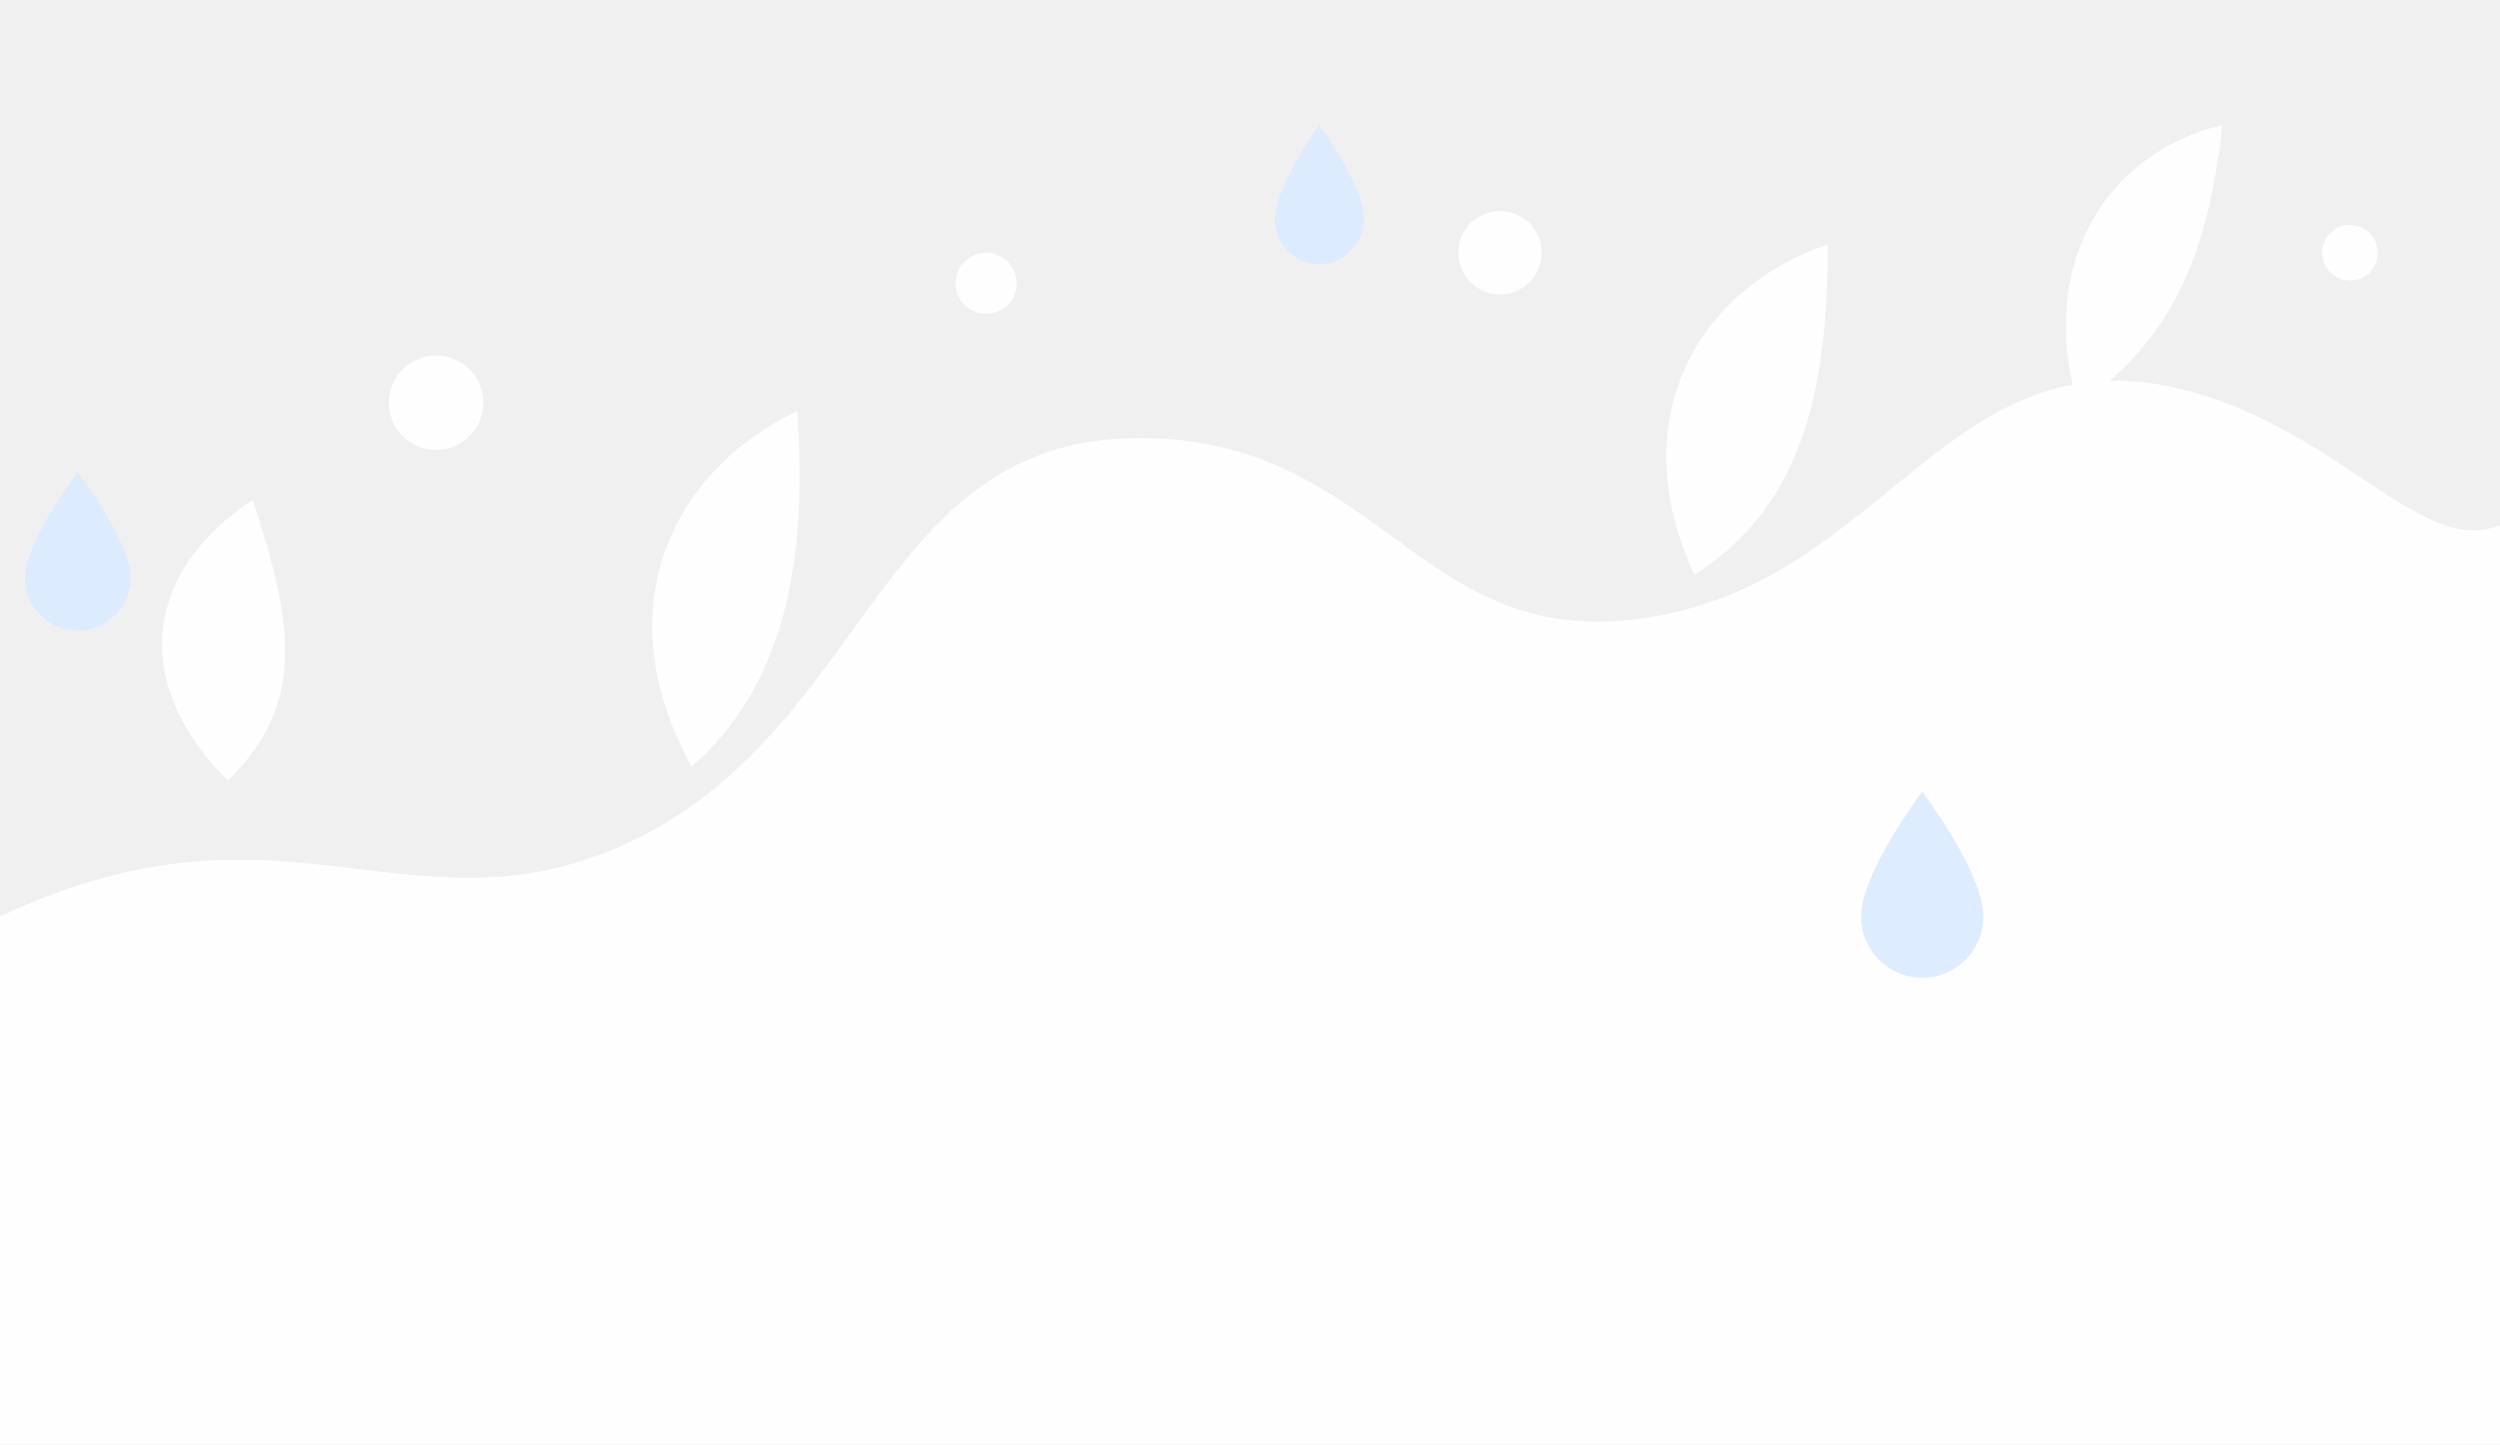
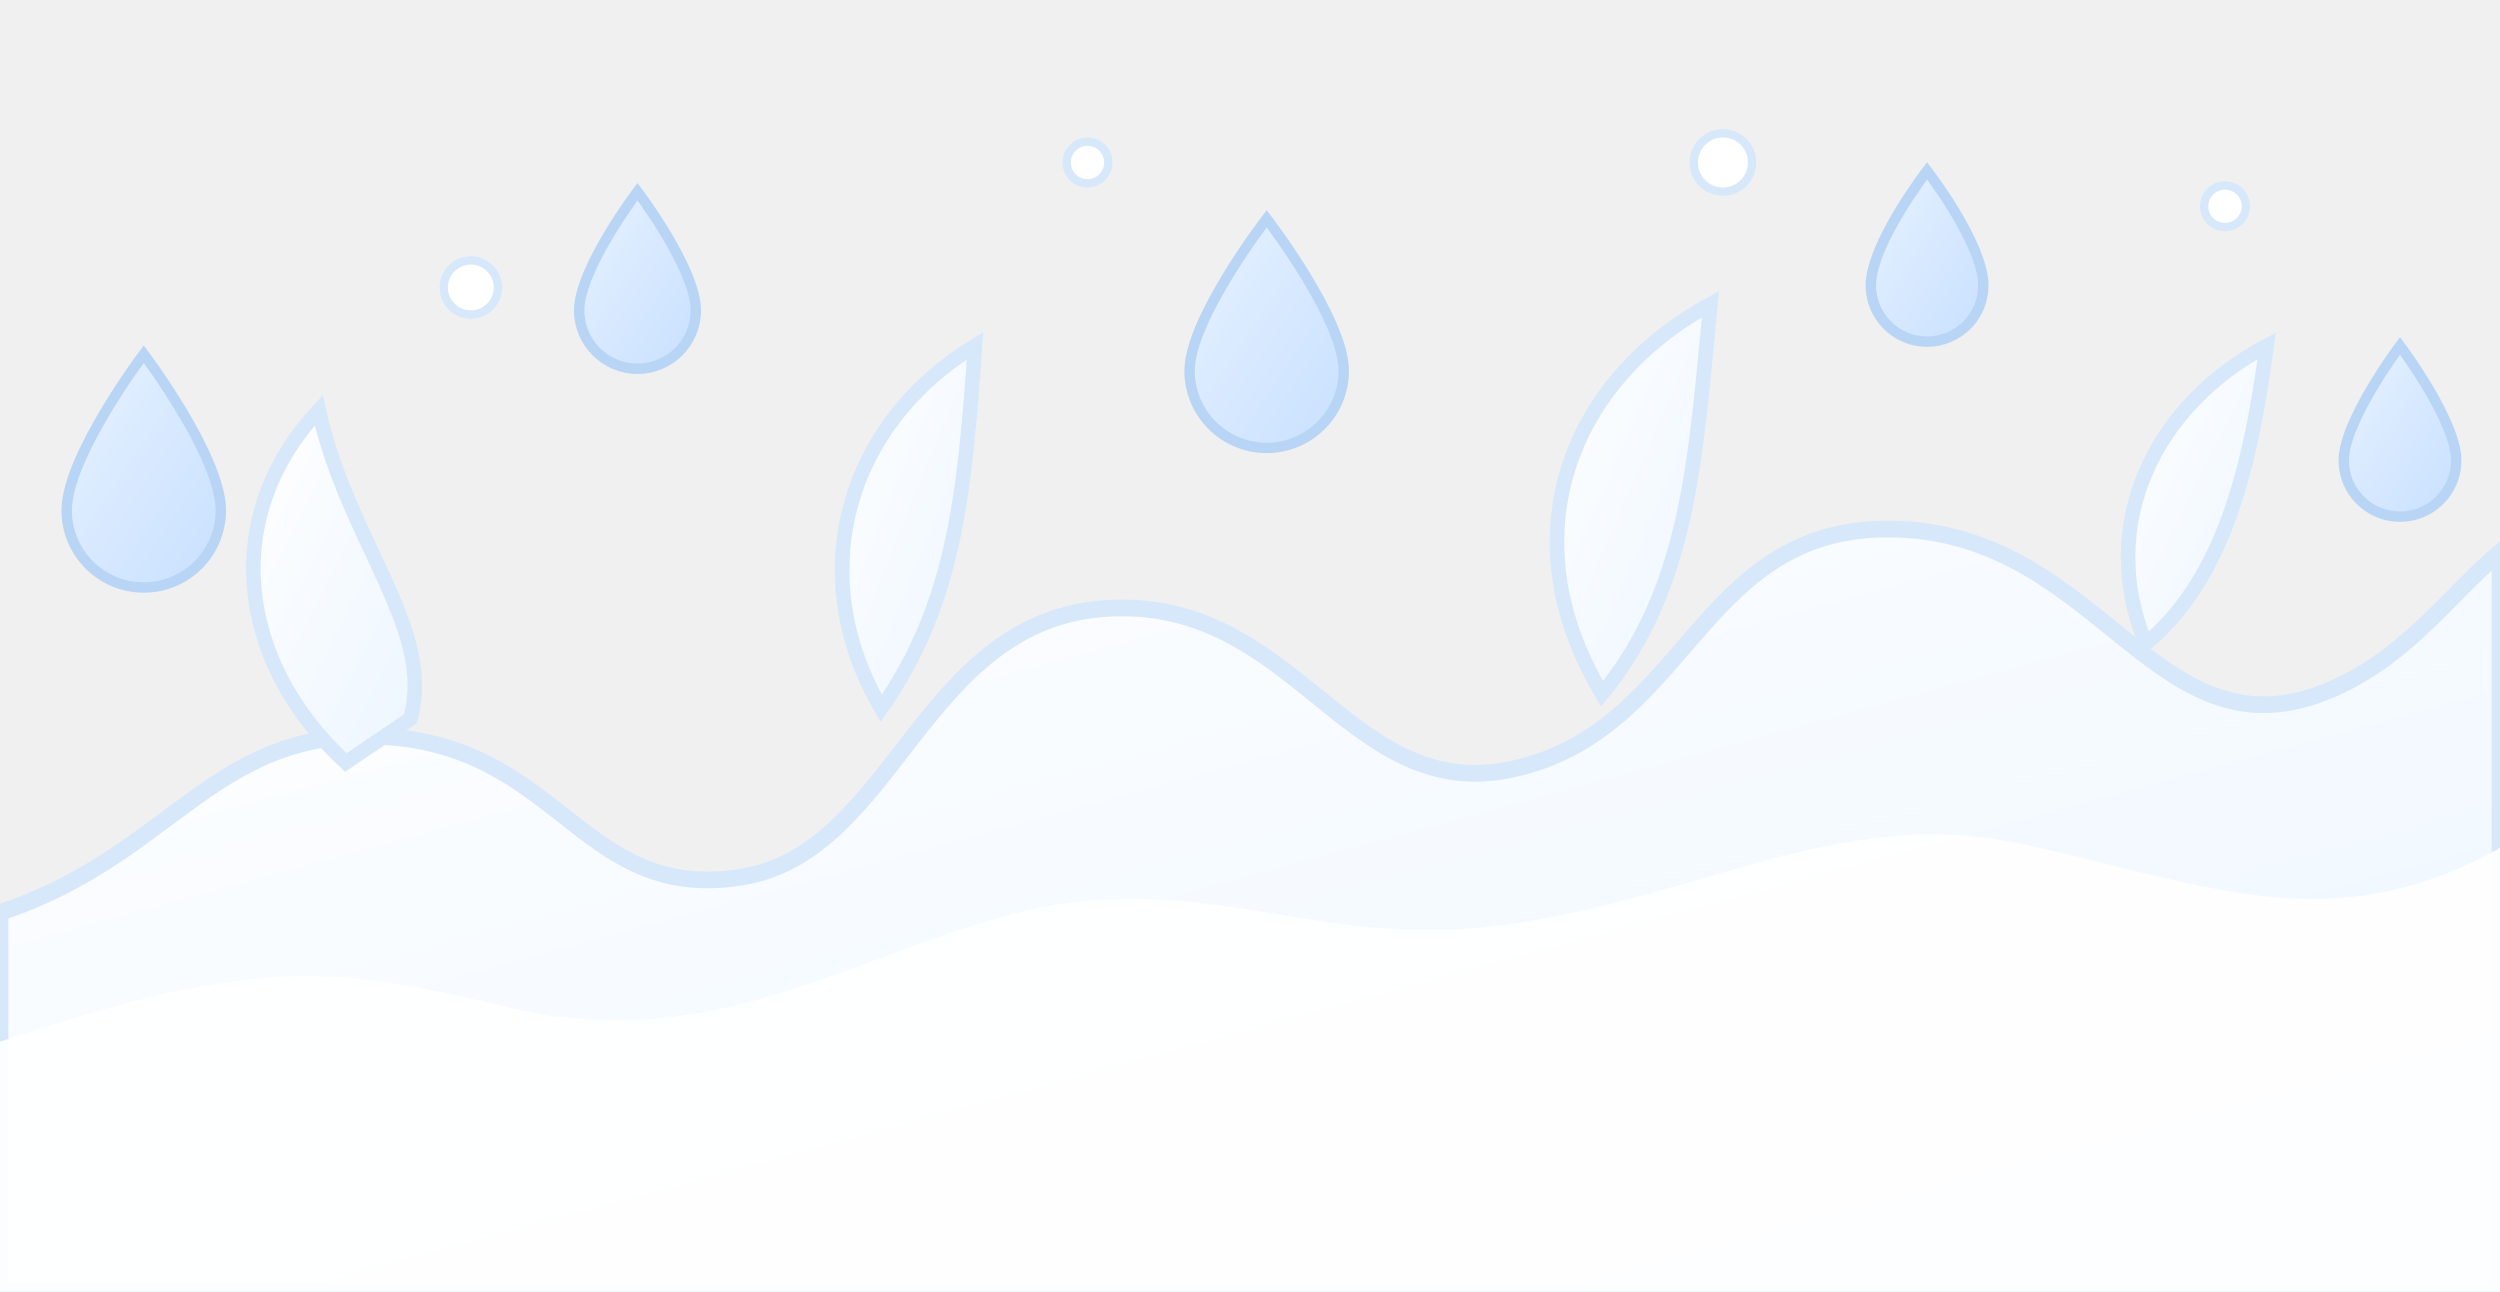
- <svg xmlns="http://www.w3.org/2000/svg" viewBox="0 0 900 520">
-   <g fill="#fff" opacity=".94">
-     <path d="M0 330C105 280 151 343 233 300C317 255 318 151 420 158C500 164 514 236 595 222C679 208 702 120 785 140C842 154 872 201 900 189V520H0Z" />
-     <path d="M82 281C45 244 54 204 91 180C105 223 111 253 82 281Z" />
-     <path d="M249 276C218 220 241 170 287 148C291 203 282 247 249 276Z" />
-     <path d="M610 207C584 151 611 104 658 88C658 145 647 183 610 207Z" />
-     <path d="M748 146C733 94 759 55 800 45C795 94 780 124 748 146Z" />
-     <circle cx="157" cy="145" r="17" />
-     <circle cx="355" cy="102" r="11" />
-     <circle cx="540" cy="91" r="15" />
-     <circle cx="846" cy="91" r="10" />
+ <svg xmlns="http://www.w3.org/2000/svg" viewBox="0 0 1200 620">
+   <defs>
+     <linearGradient id="milk" x1="0" y1="0" x2="0.9" y2="1">
+       <stop offset="0" stop-color="#fff" />
+       <stop offset="1" stop-color="#edf6ff" />
+     </linearGradient>
+     <linearGradient id="blueMilk" x1="0" y1="0" x2="1" y2="1">
+       <stop offset="0" stop-color="#e7f2ff" />
+       <stop offset="1" stop-color="#c8e0ff" />
+     </linearGradient>
+   </defs>
+   <path d="M0 438C85 410 103 346 190 354C270 362 281 433 356 421C430 409 442 297 532 292C621 287 646 383 722 370C809 354 813 257 902 254C1005 251 1031 361 1111 334C1152 320 1174 287 1200 265V620H0Z" fill="url(#milk)" stroke="#d7e8fb" stroke-width="8" />
+   <path d="M0 500C125 458 162 464 246 484C343 507 413 456 493 437C576 418 631 454 713 445C813 434 879 386 970 405C1061 425 1119 452 1200 407V620H0Z" fill="#fff" opacity=".9" />
+   <path d="M166 366C113 317 106 247 153 197C167 260 209 302 197 345Z" fill="url(#milk)" stroke="#d7e8fb" stroke-width="7" />
+   <path d="M423 340C385 275 407 203 468 166C463 238 458 290 423 340Z" fill="url(#milk)" stroke="#d7e8fb" stroke-width="7" />
+   <path d="M769 333C724 258 753 183 821 146C814 218 811 282 769 333Z" fill="url(#milk)" stroke="#d7e8fb" stroke-width="7" />
+   <path d="M1030 309C1006 251 1035 194 1088 166C1080 226 1067 278 1030 309Z" fill="url(#milk)" stroke="#d7e8fb" stroke-width="7" />
+   <g fill="url(#blueMilk)" stroke="#b9d5f6" stroke-width="5">
+     <path d="M69 170C69 170 32 219 32 245A37 37 0 0 0 106 245C106 219 69 170 69 170Z" />
+     <path d="M306 92C306 92 278 129 278 149A28 28 0 0 0 334 149C334 129 306 92 306 92Z" />
+     <path d="M608 105C608 105 571 153 571 178A37 37 0 0 0 645 178C645 153 608 105 608 105Z" />
+     <path d="M925 82C925 82 898 117 898 137A27 27 0 0 0 952 137C952 117 925 82 925 82Z" />
+     <path d="M1152 166C1152 166 1125 202 1125 221A27 27 0 0 0 1179 221C1179 202 1152 166 1152 166Z" />
  </g>
-   <g fill="#d9eaff" opacity=".9">
-     <path d="M28 170C28 170 9 195 9 208A19 19 0 0 0 47 208C47 195 28 170 28 170Z" />
-     <path d="M475 45C475 45 459 67 459 79A16 16 0 0 0 491 79C491 67 475 45 475 45Z" />
-     <path d="M692 285C692 285 670 314 670 330A22 22 0 0 0 714 330C714 314 692 285 692 285Z" />
+   <g fill="#fff" stroke="#d7e8fb" stroke-width="4">
+     <circle cx="226" cy="138" r="13" />
+     <circle cx="522" cy="78" r="10" />
+     <circle cx="827" cy="78" r="14" />
+     <circle cx="1068" cy="99" r="10" />
  </g>
</svg>
